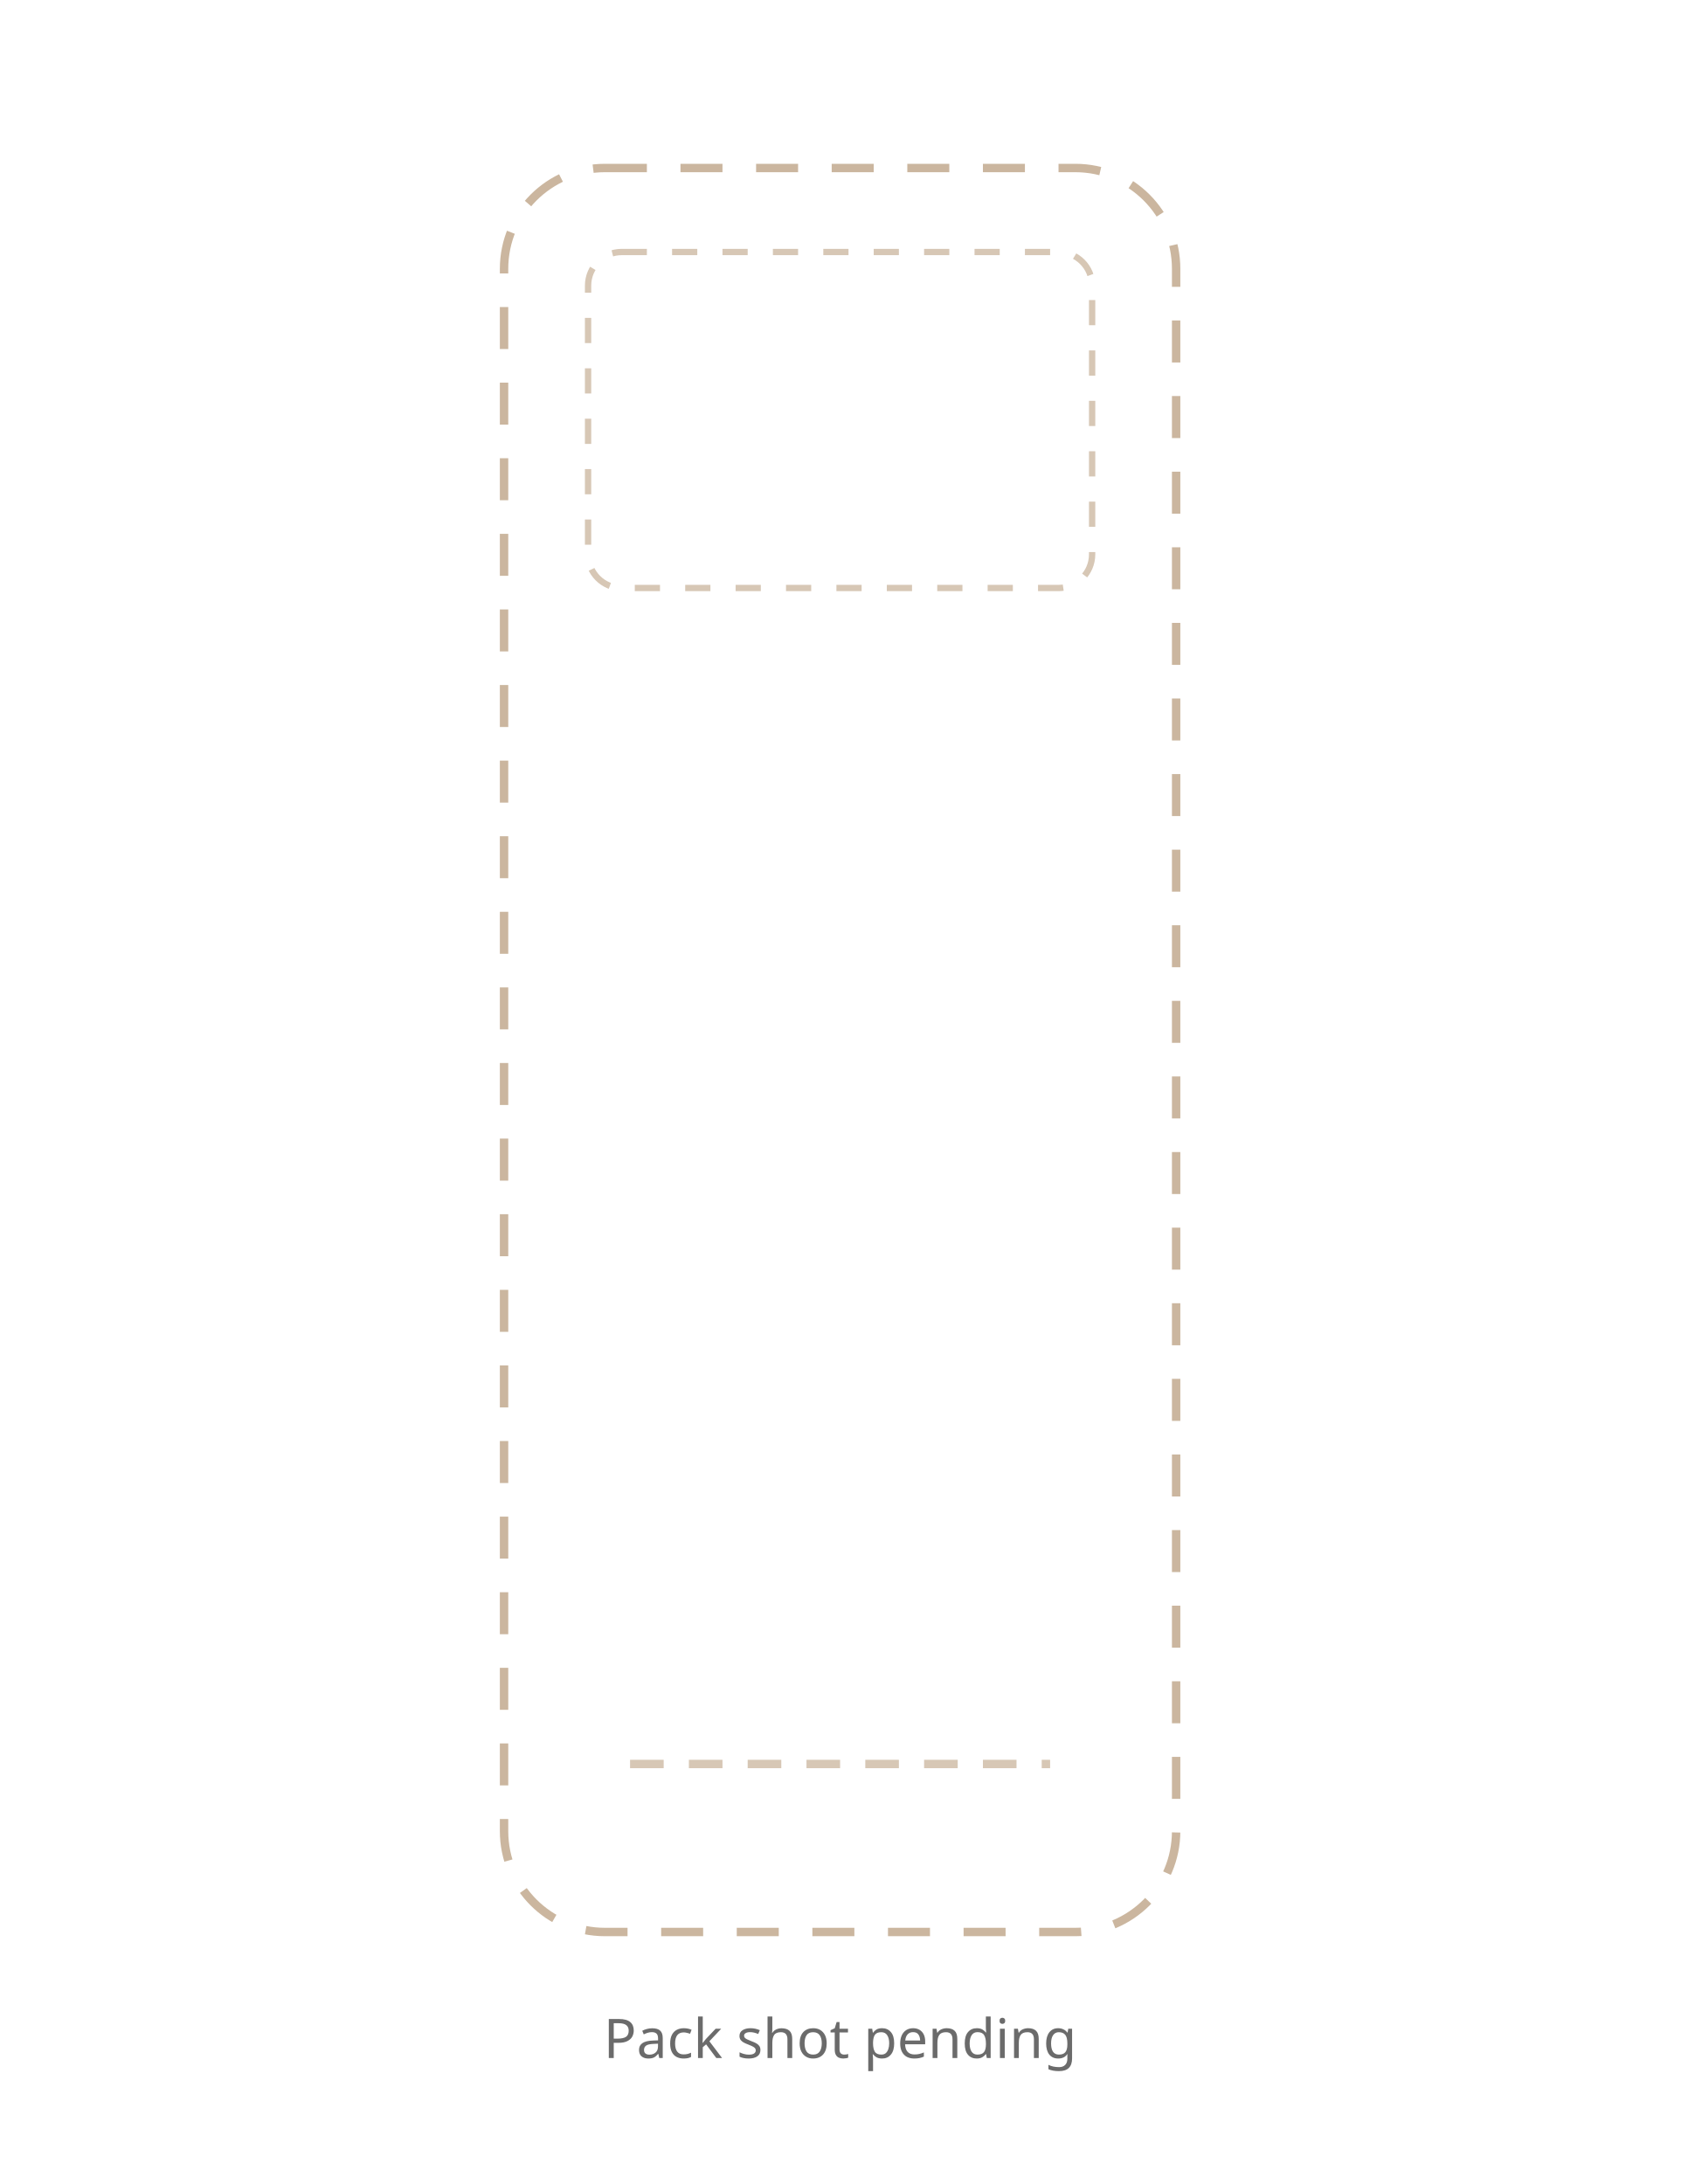
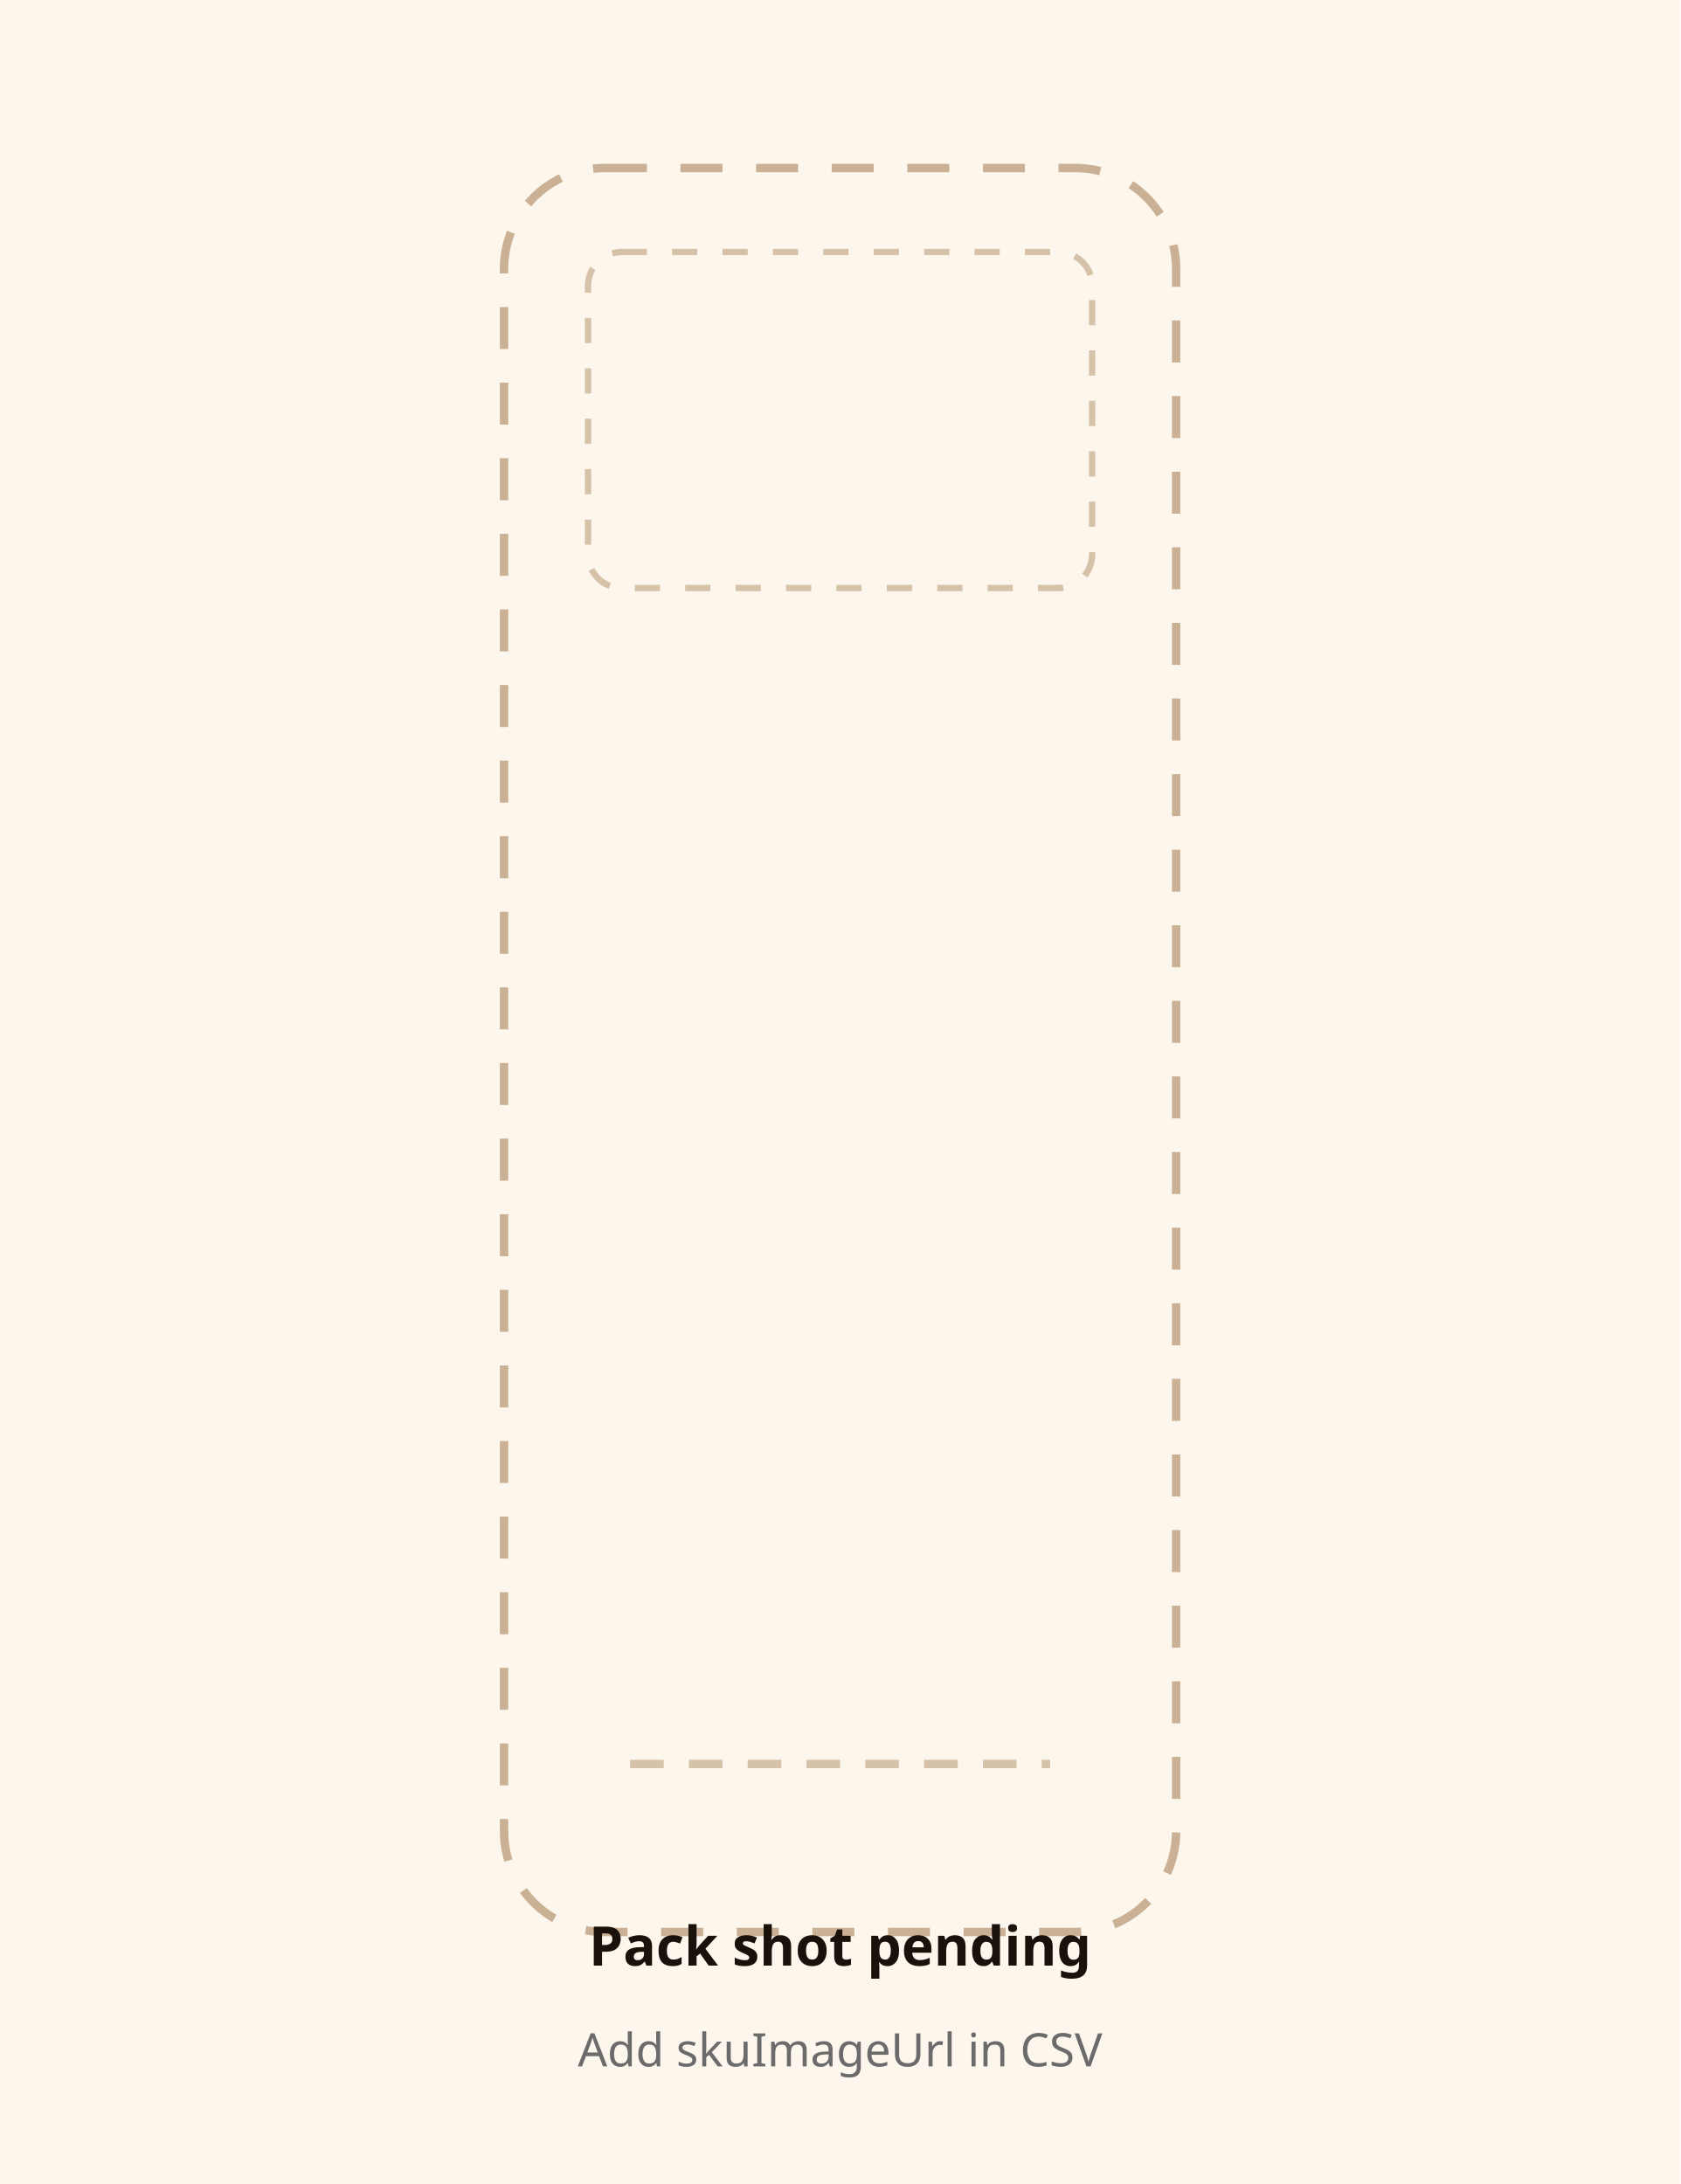
<svg xmlns="http://www.w3.org/2000/svg" width="400" height="520" viewBox="0 0 400 520" fill="none" role="img" aria-label="Pack shot pending">
+   <rect width="400" height="520" fill="#FDF6EC" />
  <rect x="120" y="40" width="160" height="420" rx="24" stroke="#8B5E2A" stroke-width="2" stroke-dasharray="10 8" opacity="0.45" />
  <rect x="140" y="60" width="120" height="80" rx="8" stroke="#8B5E2A" stroke-width="1.5" stroke-dasharray="6 6" opacity="0.35" />
  <path d="M150 420h100" stroke="#8B5E2A" stroke-width="2" stroke-dasharray="8 6" opacity="0.35" />
-   <text x="200" y="490" text-anchor="middle" font-family="system-ui, sans-serif" font-size="13" fill="#6B6B6B">Pack shot pending</text>
+   <text x="200" y="468" text-anchor="middle" font-family="system-ui, sans-serif" font-size="13" font-weight="600" fill="#1A120A">Pack shot pending</text>
+   <text x="200" y="492" text-anchor="middle" font-family="system-ui, sans-serif" font-size="11" fill="#6B6B6B">Add skuImageUrl in CSV</text>
</svg>
